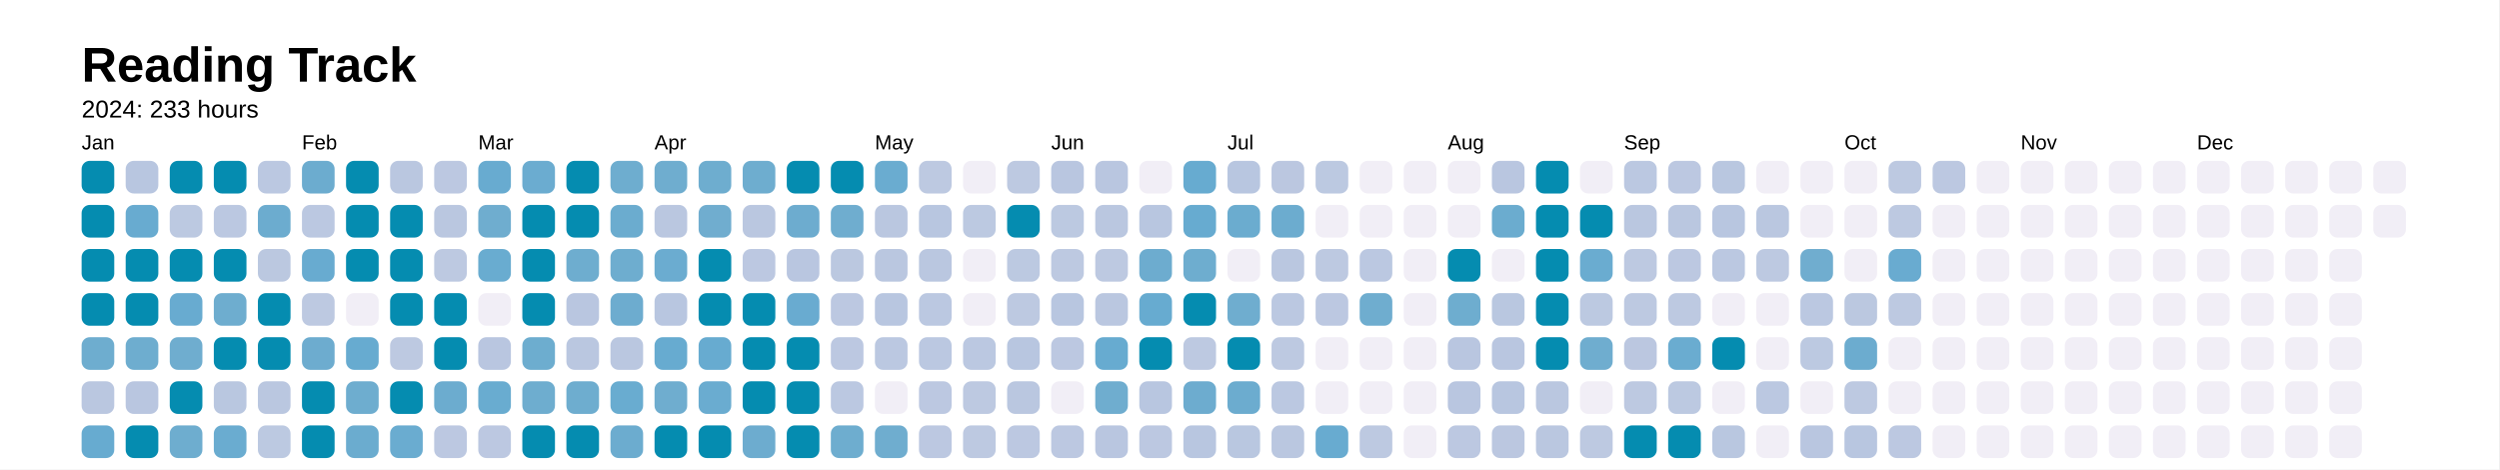
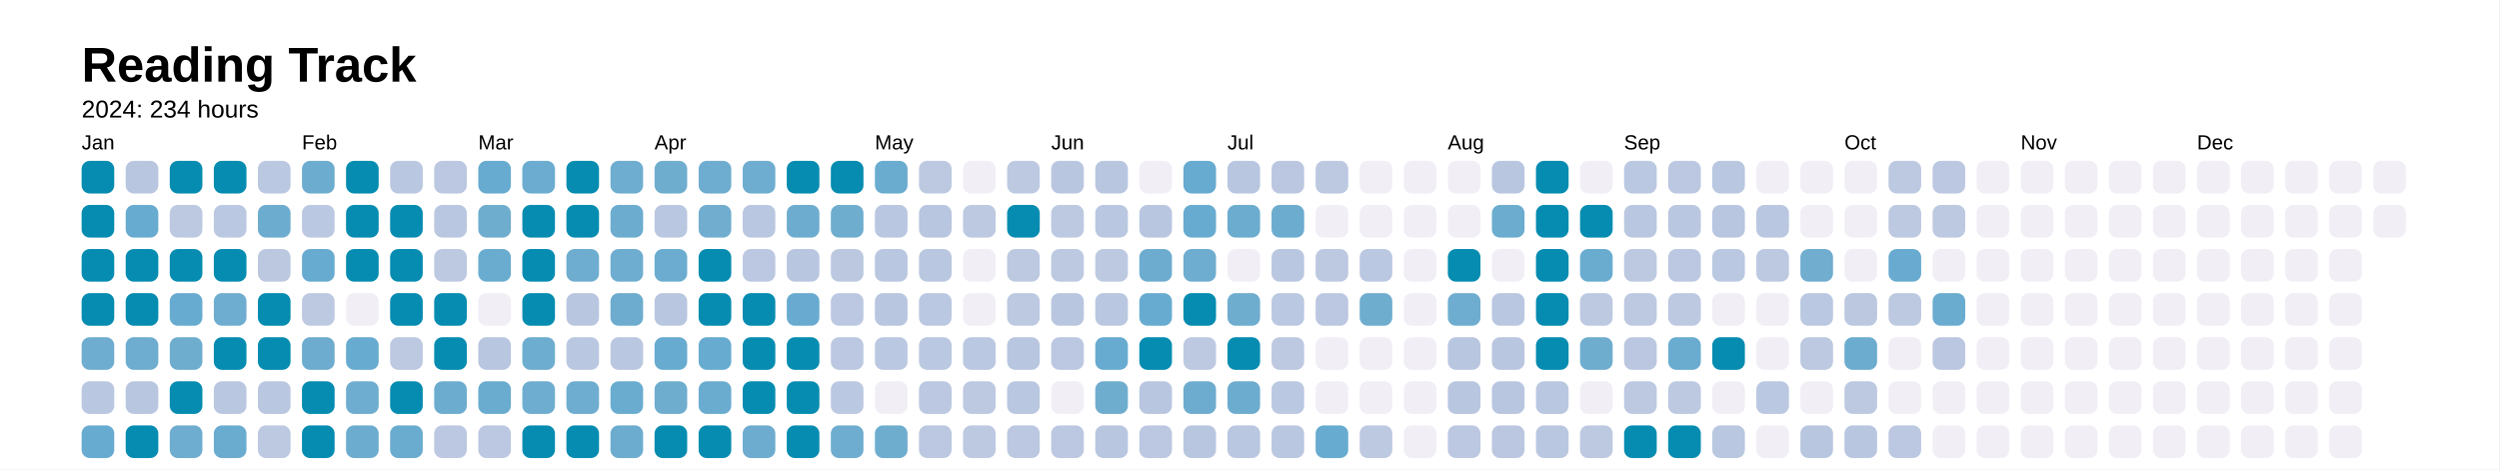
<svg xmlns="http://www.w3.org/2000/svg" baseProfile="full" height="57.5mm" version="1.1" viewBox="0,0,306.2,57.5" width="306.2mm">
  <defs />
  <rect fill="#FFFFFF" height="57.5" width="306.2" x="0" y="0" />
  <text fill="#000000" style="font-size:6px; font-family:Arial; font-weight:bold;" x="10" y="10">Reading Track</text>
-   <text fill="#000000" style="font-size:3px; font-family:Arial;" x="10" y="14.4">2024: 233 hours</text>
+   <text fill="#000000" style="font-size:3px; font-family:Arial;" x="10" y="14.4">2024: 234 hours</text>
  <text fill="#000000" style="font-size:2.5px; font-family:Arial" x="10" y="18.3">Jan</text>
  <rect fill="#058cb0" height="4" rx="1" ry="1" width="4" x="10" y="19.7" />
  <rect fill="#058cb0" height="4" rx="1" ry="1" width="4" x="10" y="25.1" />
  <rect fill="#058cb0" height="4" rx="1" ry="1" width="4" x="10" y="30.5" />
  <rect fill="#058cb0" height="4" rx="1" ry="1" width="4" x="10" y="35.9" />
  <rect fill="#6eadcf" height="4" rx="1" ry="1" width="4" x="10" y="41.3" />
  <rect fill="#bac7e0" height="4" rx="1" ry="1" width="4" x="10" y="46.7" />
  <rect fill="#67abd0" height="4" rx="1" ry="1" width="4" x="10" y="52.1" />
  <rect fill="#b8c6e0" height="4" rx="1" ry="1" width="4" x="15.4" y="19.7" />
  <rect fill="#68abd0" height="4" rx="1" ry="1" width="4" x="15.4" y="25.1" />
  <rect fill="#058cb0" height="4" rx="1" ry="1" width="4" x="15.4" y="30.5" />
  <rect fill="#058cb0" height="4" rx="1" ry="1" width="4" x="15.4" y="35.9" />
  <rect fill="#6eadcf" height="4" rx="1" ry="1" width="4" x="15.4" y="41.3" />
  <rect fill="#b9c6e0" height="4" rx="1" ry="1" width="4" x="15.4" y="46.7" />
  <rect fill="#058cb0" height="4" rx="1" ry="1" width="4" x="15.4" y="52.1" />
  <rect fill="#058cb0" height="4" rx="1" ry="1" width="4" x="20.8" y="19.7" />
  <rect fill="#bcc9e1" height="4" rx="1" ry="1" width="4" x="20.8" y="25.1" />
  <rect fill="#058cb0" height="4" rx="1" ry="1" width="4" x="20.8" y="30.5" />
  <rect fill="#68abd0" height="4" rx="1" ry="1" width="4" x="20.8" y="35.9" />
  <rect fill="#6fadcf" height="4" rx="1" ry="1" width="4" x="20.8" y="41.3" />
  <rect fill="#058cb0" height="4" rx="1" ry="1" width="4" x="20.8" y="46.7" />
  <rect fill="#6eadcf" height="4" rx="1" ry="1" width="4" x="20.8" y="52.1" />
  <rect fill="#058cb0" height="4" rx="1" ry="1" width="4" x="26.2" y="19.7" />
  <rect fill="#bbc8e1" height="4" rx="1" ry="1" width="4" x="26.2" y="25.1" />
  <rect fill="#058cb0" height="4" rx="1" ry="1" width="4" x="26.2" y="30.5" />
  <rect fill="#6eadcf" height="4" rx="1" ry="1" width="4" x="26.2" y="35.9" />
  <rect fill="#058cb0" height="4" rx="1" ry="1" width="4" x="26.2" y="41.3" />
  <rect fill="#b9c7e0" height="4" rx="1" ry="1" width="4" x="26.2" y="46.7" />
  <rect fill="#6aacd0" height="4" rx="1" ry="1" width="4" x="26.2" y="52.1" />
  <rect fill="#bbc8e1" height="4" rx="1" ry="1" width="4" x="31.6" y="19.7" />
  <rect fill="#6caccf" height="4" rx="1" ry="1" width="4" x="31.6" y="25.1" />
  <rect fill="#bbc8e0" height="4" rx="1" ry="1" width="4" x="31.6" y="30.5" />
  <rect fill="#058cb0" height="4" rx="1" ry="1" width="4" x="31.6" y="35.9" />
  <rect fill="#058cb0" height="4" rx="1" ry="1" width="4" x="31.6" y="41.3" />
  <rect fill="#bac7e0" height="4" rx="1" ry="1" width="4" x="31.6" y="46.7" />
  <rect fill="#bcc9e1" height="4" rx="1" ry="1" width="4" x="31.6" y="52.1" />
  <text fill="#000000" style="font-size:2.5px; font-family:Arial" x="37.0" y="18.3">Feb</text>
  <rect fill="#6caccf" height="4" rx="1" ry="1" width="4" x="37.0" y="19.7" />
  <rect fill="#bbc8e1" height="4" rx="1" ry="1" width="4" x="37.0" y="25.1" />
  <rect fill="#68abd0" height="4" rx="1" ry="1" width="4" x="37.0" y="30.5" />
  <rect fill="#bdc9e1" height="4" rx="1" ry="1" width="4" x="37.0" y="35.9" />
  <rect fill="#6daccf" height="4" rx="1" ry="1" width="4" x="37.0" y="41.3" />
  <rect fill="#058cb0" height="4" rx="1" ry="1" width="4" x="37.0" y="46.7" />
  <rect fill="#058cb0" height="4" rx="1" ry="1" width="4" x="37.0" y="52.1" />
  <rect fill="#058cb0" height="4" rx="1" ry="1" width="4" x="42.4" y="19.7" />
  <rect fill="#058cb0" height="4" rx="1" ry="1" width="4" x="42.4" y="25.1" />
  <rect fill="#058cb0" height="4" rx="1" ry="1" width="4" x="42.4" y="30.5" />
  <rect fill="#f1eef6" height="4" rx="1" ry="1" width="4" x="42.4" y="35.9" />
  <rect fill="#67abd0" height="4" rx="1" ry="1" width="4" x="42.4" y="41.3" />
  <rect fill="#6eadcf" height="4" rx="1" ry="1" width="4" x="42.4" y="46.7" />
  <rect fill="#6baccf" height="4" rx="1" ry="1" width="4" x="42.4" y="52.1" />
  <rect fill="#bac7e0" height="4" rx="1" ry="1" width="4" x="47.8" y="19.7" />
  <rect fill="#058cb0" height="4" rx="1" ry="1" width="4" x="47.8" y="25.1" />
  <rect fill="#058cb0" height="4" rx="1" ry="1" width="4" x="47.8" y="30.5" />
  <rect fill="#058cb0" height="4" rx="1" ry="1" width="4" x="47.8" y="35.9" />
  <rect fill="#bdc9e1" height="4" rx="1" ry="1" width="4" x="47.8" y="41.3" />
  <rect fill="#058cb0" height="4" rx="1" ry="1" width="4" x="47.8" y="46.7" />
  <rect fill="#6aacd0" height="4" rx="1" ry="1" width="4" x="47.8" y="52.1" />
  <rect fill="#bcc8e1" height="4" rx="1" ry="1" width="4" x="53.2" y="19.7" />
  <rect fill="#bac7e0" height="4" rx="1" ry="1" width="4" x="53.2" y="25.1" />
  <rect fill="#bdc9e1" height="4" rx="1" ry="1" width="4" x="53.2" y="30.5" />
  <rect fill="#058cb0" height="4" rx="1" ry="1" width="4" x="53.2" y="35.9" />
  <rect fill="#058cb0" height="4" rx="1" ry="1" width="4" x="53.2" y="41.3" />
  <rect fill="#6caccf" height="4" rx="1" ry="1" width="4" x="53.2" y="46.7" />
  <rect fill="#bcc8e1" height="4" rx="1" ry="1" width="4" x="53.2" y="52.1" />
  <text fill="#000000" style="font-size:2.5px; font-family:Arial" x="58.6" y="18.3">Mar</text>
  <rect fill="#68abd0" height="4" rx="1" ry="1" width="4" x="58.6" y="19.7" />
  <rect fill="#6fadcf" height="4" rx="1" ry="1" width="4" x="58.6" y="25.1" />
  <rect fill="#69acd0" height="4" rx="1" ry="1" width="4" x="58.6" y="30.5" />
  <rect fill="#f1eef6" height="4" rx="1" ry="1" width="4" x="58.6" y="35.9" />
  <rect fill="#b9c6e0" height="4" rx="1" ry="1" width="4" x="58.6" y="41.3" />
  <rect fill="#69acd0" height="4" rx="1" ry="1" width="4" x="58.6" y="46.7" />
  <rect fill="#bcc8e1" height="4" rx="1" ry="1" width="4" x="58.6" y="52.1" />
  <rect fill="#6bacd0" height="4" rx="1" ry="1" width="4" x="64" y="19.7" />
  <rect fill="#058cb0" height="4" rx="1" ry="1" width="4" x="64" y="25.1" />
  <rect fill="#058cb0" height="4" rx="1" ry="1" width="4" x="64" y="30.5" />
  <rect fill="#058cb0" height="4" rx="1" ry="1" width="4" x="64" y="35.9" />
  <rect fill="#6dadcf" height="4" rx="1" ry="1" width="4" x="64" y="41.3" />
  <rect fill="#6eadcf" height="4" rx="1" ry="1" width="4" x="64" y="46.7" />
  <rect fill="#058cb0" height="4" rx="1" ry="1" width="4" x="64" y="52.1" />
  <rect fill="#058cb0" height="4" rx="1" ry="1" width="4" x="69.4" y="19.7" />
  <rect fill="#058cb0" height="4" rx="1" ry="1" width="4" x="69.4" y="25.1" />
  <rect fill="#6eadcf" height="4" rx="1" ry="1" width="4" x="69.4" y="30.5" />
  <rect fill="#b9c6e0" height="4" rx="1" ry="1" width="4" x="69.4" y="35.9" />
  <rect fill="#bac7e0" height="4" rx="1" ry="1" width="4" x="69.4" y="41.3" />
  <rect fill="#6eadcf" height="4" rx="1" ry="1" width="4" x="69.4" y="46.7" />
  <rect fill="#058cb0" height="4" rx="1" ry="1" width="4" x="69.4" y="52.1" />
  <rect fill="#6eadcf" height="4" rx="1" ry="1" width="4" x="74.8" y="19.7" />
  <rect fill="#6baccf" height="4" rx="1" ry="1" width="4" x="74.8" y="25.1" />
  <rect fill="#6eadcf" height="4" rx="1" ry="1" width="4" x="74.8" y="30.5" />
  <rect fill="#6daccf" height="4" rx="1" ry="1" width="4" x="74.8" y="35.9" />
  <rect fill="#bac7e0" height="4" rx="1" ry="1" width="4" x="74.8" y="41.3" />
  <rect fill="#69acd0" height="4" rx="1" ry="1" width="4" x="74.8" y="46.7" />
  <rect fill="#6caccf" height="4" rx="1" ry="1" width="4" x="74.8" y="52.1" />
  <text fill="#000000" style="font-size:2.5px; font-family:Arial" x="80.2" y="18.3">Apr</text>
  <rect fill="#6fadcf" height="4" rx="1" ry="1" width="4" x="80.2" y="19.7" />
  <rect fill="#bac7e0" height="4" rx="1" ry="1" width="4" x="80.2" y="25.1" />
  <rect fill="#6bacd0" height="4" rx="1" ry="1" width="4" x="80.2" y="30.5" />
  <rect fill="#b8c6e0" height="4" rx="1" ry="1" width="4" x="80.2" y="35.9" />
  <rect fill="#67abd0" height="4" rx="1" ry="1" width="4" x="80.2" y="41.3" />
  <rect fill="#6fadcf" height="4" rx="1" ry="1" width="4" x="80.2" y="46.7" />
  <rect fill="#058cb0" height="4" rx="1" ry="1" width="4" x="80.2" y="52.1" />
  <rect fill="#6eadcf" height="4" rx="1" ry="1" width="4" x="85.6" y="19.7" />
  <rect fill="#70adcf" height="4" rx="1" ry="1" width="4" x="85.6" y="25.1" />
  <rect fill="#058cb0" height="4" rx="1" ry="1" width="4" x="85.6" y="30.5" />
  <rect fill="#058cb0" height="4" rx="1" ry="1" width="4" x="85.6" y="35.9" />
  <rect fill="#67abd0" height="4" rx="1" ry="1" width="4" x="85.6" y="41.3" />
  <rect fill="#6aacd0" height="4" rx="1" ry="1" width="4" x="85.6" y="46.7" />
  <rect fill="#058cb0" height="4" rx="1" ry="1" width="4" x="85.6" y="52.1" />
  <rect fill="#6eadcf" height="4" rx="1" ry="1" width="4" x="91" y="19.7" />
  <rect fill="#bac7e0" height="4" rx="1" ry="1" width="4" x="91" y="25.1" />
  <rect fill="#bcc8e1" height="4" rx="1" ry="1" width="4" x="91" y="30.5" />
  <rect fill="#058cb0" height="4" rx="1" ry="1" width="4" x="91" y="35.9" />
  <rect fill="#058cb0" height="4" rx="1" ry="1" width="4" x="91" y="41.3" />
  <rect fill="#058cb0" height="4" rx="1" ry="1" width="4" x="91" y="46.7" />
  <rect fill="#6daccf" height="4" rx="1" ry="1" width="4" x="91" y="52.1" />
  <rect fill="#058cb0" height="4" rx="1" ry="1" width="4" x="96.4" y="19.7" />
  <rect fill="#6daccf" height="4" rx="1" ry="1" width="4" x="96.4" y="25.1" />
  <rect fill="#b9c6e0" height="4" rx="1" ry="1" width="4" x="96.4" y="30.5" />
  <rect fill="#69abd0" height="4" rx="1" ry="1" width="4" x="96.4" y="35.9" />
  <rect fill="#058cb0" height="4" rx="1" ry="1" width="4" x="96.4" y="41.3" />
  <rect fill="#058cb0" height="4" rx="1" ry="1" width="4" x="96.4" y="46.7" />
  <rect fill="#058cb0" height="4" rx="1" ry="1" width="4" x="96.4" y="52.1" />
  <rect fill="#058cb0" height="4" rx="1" ry="1" width="4" x="101.8" y="19.7" />
  <rect fill="#6fadcf" height="4" rx="1" ry="1" width="4" x="101.8" y="25.1" />
  <rect fill="#bbc8e0" height="4" rx="1" ry="1" width="4" x="101.8" y="30.5" />
  <rect fill="#bcc8e1" height="4" rx="1" ry="1" width="4" x="101.8" y="35.9" />
  <rect fill="#bcc8e1" height="4" rx="1" ry="1" width="4" x="101.8" y="41.3" />
  <rect fill="#bbc8e1" height="4" rx="1" ry="1" width="4" x="101.8" y="46.7" />
  <rect fill="#6eadcf" height="4" rx="1" ry="1" width="4" x="101.8" y="52.1" />
  <text fill="#000000" style="font-size:2.5px; font-family:Arial" x="107.2" y="18.3">May</text>
  <rect fill="#6aacd0" height="4" rx="1" ry="1" width="4" x="107.2" y="19.7" />
  <rect fill="#bac7e0" height="4" rx="1" ry="1" width="4" x="107.2" y="25.1" />
  <rect fill="#bac7e0" height="4" rx="1" ry="1" width="4" x="107.2" y="30.5" />
  <rect fill="#b8c6e0" height="4" rx="1" ry="1" width="4" x="107.2" y="35.9" />
  <rect fill="#bbc8e1" height="4" rx="1" ry="1" width="4" x="107.2" y="41.3" />
  <rect fill="#f1eef6" height="4" rx="1" ry="1" width="4" x="107.2" y="46.7" />
  <rect fill="#6fadcf" height="4" rx="1" ry="1" width="4" x="107.2" y="52.1" />
  <rect fill="#bdc9e1" height="4" rx="1" ry="1" width="4" x="112.6" y="19.7" />
  <rect fill="#b8c6e0" height="4" rx="1" ry="1" width="4" x="112.6" y="25.1" />
  <rect fill="#bac7e0" height="4" rx="1" ry="1" width="4" x="112.6" y="30.5" />
  <rect fill="#bbc8e1" height="4" rx="1" ry="1" width="4" x="112.6" y="35.9" />
  <rect fill="#bbc8e1" height="4" rx="1" ry="1" width="4" x="112.6" y="41.3" />
  <rect fill="#bcc8e1" height="4" rx="1" ry="1" width="4" x="112.6" y="46.7" />
  <rect fill="#bcc8e1" height="4" rx="1" ry="1" width="4" x="112.6" y="52.1" />
  <rect fill="#f1eef6" height="4" rx="1" ry="1" width="4" x="118" y="19.7" />
  <rect fill="#bcc9e1" height="4" rx="1" ry="1" width="4" x="118" y="25.1" />
  <rect fill="#f1eef6" height="4" rx="1" ry="1" width="4" x="118" y="30.5" />
  <rect fill="#f1eef6" height="4" rx="1" ry="1" width="4" x="118" y="35.9" />
  <rect fill="#bbc8e1" height="4" rx="1" ry="1" width="4" x="118" y="41.3" />
  <rect fill="#bdc9e1" height="4" rx="1" ry="1" width="4" x="118" y="46.7" />
  <rect fill="#bdc9e1" height="4" rx="1" ry="1" width="4" x="118" y="52.1" />
  <rect fill="#bdc9e1" height="4" rx="1" ry="1" width="4" x="123.4" y="19.7" />
  <rect fill="#058cb0" height="4" rx="1" ry="1" width="4" x="123.4" y="25.1" />
  <rect fill="#bcc9e1" height="4" rx="1" ry="1" width="4" x="123.4" y="30.5" />
  <rect fill="#bdc9e1" height="4" rx="1" ry="1" width="4" x="123.4" y="35.9" />
  <rect fill="#b8c6e0" height="4" rx="1" ry="1" width="4" x="123.4" y="41.3" />
  <rect fill="#bac7e0" height="4" rx="1" ry="1" width="4" x="123.4" y="46.7" />
  <rect fill="#bcc8e1" height="4" rx="1" ry="1" width="4" x="123.4" y="52.1" />
  <text fill="#000000" style="font-size:2.5px; font-family:Arial" x="128.8" y="18.3">Jun</text>
  <rect fill="#b9c6e0" height="4" rx="1" ry="1" width="4" x="128.8" y="19.7" />
  <rect fill="#bcc9e1" height="4" rx="1" ry="1" width="4" x="128.8" y="25.1" />
  <rect fill="#bdc9e1" height="4" rx="1" ry="1" width="4" x="128.8" y="30.5" />
  <rect fill="#b8c6e0" height="4" rx="1" ry="1" width="4" x="128.8" y="35.9" />
  <rect fill="#bcc8e1" height="4" rx="1" ry="1" width="4" x="128.8" y="41.3" />
  <rect fill="#f1eef6" height="4" rx="1" ry="1" width="4" x="128.8" y="46.7" />
  <rect fill="#bcc8e1" height="4" rx="1" ry="1" width="4" x="128.8" y="52.1" />
  <rect fill="#b9c6e0" height="4" rx="1" ry="1" width="4" x="134.2" y="19.7" />
  <rect fill="#bac7e0" height="4" rx="1" ry="1" width="4" x="134.2" y="25.1" />
  <rect fill="#bdc9e1" height="4" rx="1" ry="1" width="4" x="134.2" y="30.5" />
  <rect fill="#bac7e0" height="4" rx="1" ry="1" width="4" x="134.2" y="35.9" />
  <rect fill="#67abd0" height="4" rx="1" ry="1" width="4" x="134.2" y="41.3" />
  <rect fill="#6fadcf" height="4" rx="1" ry="1" width="4" x="134.2" y="46.7" />
  <rect fill="#b9c6e0" height="4" rx="1" ry="1" width="4" x="134.2" y="52.1" />
  <rect fill="#f1eef6" height="4" rx="1" ry="1" width="4" x="139.6" y="19.7" />
  <rect fill="#b8c6e0" height="4" rx="1" ry="1" width="4" x="139.6" y="25.1" />
  <rect fill="#6daccf" height="4" rx="1" ry="1" width="4" x="139.6" y="30.5" />
  <rect fill="#67abd0" height="4" rx="1" ry="1" width="4" x="139.6" y="35.9" />
  <rect fill="#058cb0" height="4" rx="1" ry="1" width="4" x="139.6" y="41.3" />
  <rect fill="#b8c6e0" height="4" rx="1" ry="1" width="4" x="139.6" y="46.7" />
  <rect fill="#bcc8e1" height="4" rx="1" ry="1" width="4" x="139.6" y="52.1" />
  <rect fill="#67abd0" height="4" rx="1" ry="1" width="4" x="145" y="19.7" />
  <rect fill="#67abd0" height="4" rx="1" ry="1" width="4" x="145" y="25.1" />
  <rect fill="#6eadcf" height="4" rx="1" ry="1" width="4" x="145" y="30.5" />
  <rect fill="#058cb0" height="4" rx="1" ry="1" width="4" x="145" y="35.9" />
  <rect fill="#bdc9e1" height="4" rx="1" ry="1" width="4" x="145" y="41.3" />
  <rect fill="#6daccf" height="4" rx="1" ry="1" width="4" x="145" y="46.7" />
  <rect fill="#b8c6e0" height="4" rx="1" ry="1" width="4" x="145" y="52.1" />
  <text fill="#000000" style="font-size:2.5px; font-family:Arial" x="150.4" y="18.3">Jul</text>
  <rect fill="#b8c6e0" height="4" rx="1" ry="1" width="4" x="150.4" y="19.7" />
  <rect fill="#6baccf" height="4" rx="1" ry="1" width="4" x="150.4" y="25.1" />
  <rect fill="#f1eef6" height="4" rx="1" ry="1" width="4" x="150.4" y="30.5" />
  <rect fill="#6fadcf" height="4" rx="1" ry="1" width="4" x="150.4" y="35.9" />
  <rect fill="#058cb0" height="4" rx="1" ry="1" width="4" x="150.4" y="41.3" />
  <rect fill="#6caccf" height="4" rx="1" ry="1" width="4" x="150.4" y="46.7" />
  <rect fill="#b9c7e0" height="4" rx="1" ry="1" width="4" x="150.4" y="52.1" />
  <rect fill="#bbc7e0" height="4" rx="1" ry="1" width="4" x="155.8" y="19.7" />
  <rect fill="#6caccf" height="4" rx="1" ry="1" width="4" x="155.8" y="25.1" />
  <rect fill="#bac7e0" height="4" rx="1" ry="1" width="4" x="155.8" y="30.5" />
  <rect fill="#bbc8e1" height="4" rx="1" ry="1" width="4" x="155.8" y="35.9" />
  <rect fill="#bdc9e1" height="4" rx="1" ry="1" width="4" x="155.8" y="41.3" />
  <rect fill="#bbc8e1" height="4" rx="1" ry="1" width="4" x="155.8" y="46.7" />
  <rect fill="#bac7e0" height="4" rx="1" ry="1" width="4" x="155.8" y="52.1" />
  <rect fill="#bcc9e1" height="4" rx="1" ry="1" width="4" x="161.2" y="19.7" />
  <rect fill="#f1eef6" height="4" rx="1" ry="1" width="4" x="161.2" y="25.1" />
  <rect fill="#bdc9e1" height="4" rx="1" ry="1" width="4" x="161.2" y="30.5" />
  <rect fill="#bcc8e1" height="4" rx="1" ry="1" width="4" x="161.2" y="35.9" />
  <rect fill="#f1eef6" height="4" rx="1" ry="1" width="4" x="161.2" y="41.3" />
  <rect fill="#f1eef6" height="4" rx="1" ry="1" width="4" x="161.2" y="46.7" />
  <rect fill="#68abd0" height="4" rx="1" ry="1" width="4" x="161.2" y="52.1" />
  <rect fill="#f1eef6" height="4" rx="1" ry="1" width="4" x="166.6" y="19.7" />
  <rect fill="#f1eef6" height="4" rx="1" ry="1" width="4" x="166.6" y="25.1" />
  <rect fill="#bbc8e1" height="4" rx="1" ry="1" width="4" x="166.6" y="30.5" />
  <rect fill="#6fadcf" height="4" rx="1" ry="1" width="4" x="166.6" y="35.9" />
  <rect fill="#f1eef6" height="4" rx="1" ry="1" width="4" x="166.6" y="41.3" />
  <rect fill="#f1eef6" height="4" rx="1" ry="1" width="4" x="166.6" y="46.7" />
  <rect fill="#bdc9e1" height="4" rx="1" ry="1" width="4" x="166.6" y="52.1" />
  <rect fill="#f1eef6" height="4" rx="1" ry="1" width="4" x="172" y="19.7" />
  <rect fill="#f1eef6" height="4" rx="1" ry="1" width="4" x="172" y="25.1" />
  <rect fill="#f1eef6" height="4" rx="1" ry="1" width="4" x="172" y="30.5" />
  <rect fill="#f1eef6" height="4" rx="1" ry="1" width="4" x="172" y="35.9" />
  <rect fill="#f1eef6" height="4" rx="1" ry="1" width="4" x="172" y="41.3" />
  <rect fill="#f1eef6" height="4" rx="1" ry="1" width="4" x="172" y="46.7" />
  <rect fill="#f1eef6" height="4" rx="1" ry="1" width="4" x="172" y="52.1" />
  <text fill="#000000" style="font-size:2.5px; font-family:Arial" x="177.4" y="18.3">Aug</text>
  <rect fill="#f1eef6" height="4" rx="1" ry="1" width="4" x="177.4" y="19.7" />
  <rect fill="#f1eef6" height="4" rx="1" ry="1" width="4" x="177.4" y="25.1" />
  <rect fill="#058cb0" height="4" rx="1" ry="1" width="4" x="177.4" y="30.5" />
  <rect fill="#6eadcf" height="4" rx="1" ry="1" width="4" x="177.4" y="35.9" />
  <rect fill="#b9c6e0" height="4" rx="1" ry="1" width="4" x="177.4" y="41.3" />
  <rect fill="#b9c6e0" height="4" rx="1" ry="1" width="4" x="177.4" y="46.7" />
  <rect fill="#bcc8e1" height="4" rx="1" ry="1" width="4" x="177.4" y="52.1" />
  <rect fill="#b9c6e0" height="4" rx="1" ry="1" width="4" x="182.8" y="19.7" />
  <rect fill="#6baccf" height="4" rx="1" ry="1" width="4" x="182.8" y="25.1" />
  <rect fill="#f1eef6" height="4" rx="1" ry="1" width="4" x="182.8" y="30.5" />
  <rect fill="#b9c7e0" height="4" rx="1" ry="1" width="4" x="182.8" y="35.9" />
  <rect fill="#b9c6e0" height="4" rx="1" ry="1" width="4" x="182.8" y="41.3" />
  <rect fill="#b8c6e0" height="4" rx="1" ry="1" width="4" x="182.8" y="46.7" />
  <rect fill="#bbc7e0" height="4" rx="1" ry="1" width="4" x="182.8" y="52.1" />
  <rect fill="#058cb0" height="4" rx="1" ry="1" width="4" x="188.2" y="19.7" />
  <rect fill="#058cb0" height="4" rx="1" ry="1" width="4" x="188.2" y="25.1" />
  <rect fill="#058cb0" height="4" rx="1" ry="1" width="4" x="188.2" y="30.5" />
  <rect fill="#058cb0" height="4" rx="1" ry="1" width="4" x="188.2" y="35.9" />
  <rect fill="#058cb0" height="4" rx="1" ry="1" width="4" x="188.2" y="41.3" />
  <rect fill="#bac7e0" height="4" rx="1" ry="1" width="4" x="188.2" y="46.7" />
  <rect fill="#bac7e0" height="4" rx="1" ry="1" width="4" x="188.2" y="52.1" />
  <rect fill="#f1eef6" height="4" rx="1" ry="1" width="4" x="193.6" y="19.7" />
  <rect fill="#058cb0" height="4" rx="1" ry="1" width="4" x="193.6" y="25.1" />
  <rect fill="#6aacd0" height="4" rx="1" ry="1" width="4" x="193.6" y="30.5" />
  <rect fill="#bcc9e1" height="4" rx="1" ry="1" width="4" x="193.6" y="35.9" />
  <rect fill="#6fadcf" height="4" rx="1" ry="1" width="4" x="193.6" y="41.3" />
  <rect fill="#f1eef6" height="4" rx="1" ry="1" width="4" x="193.6" y="46.7" />
  <rect fill="#bdc9e1" height="4" rx="1" ry="1" width="4" x="193.6" y="52.1" />
  <text fill="#000000" style="font-size:2.5px; font-family:Arial" x="199" y="18.3">Sep</text>
  <rect fill="#bbc8e1" height="4" rx="1" ry="1" width="4" x="199" y="19.7" />
  <rect fill="#bac7e0" height="4" rx="1" ry="1" width="4" x="199" y="25.1" />
  <rect fill="#bdc9e1" height="4" rx="1" ry="1" width="4" x="199" y="30.5" />
  <rect fill="#bdc9e1" height="4" rx="1" ry="1" width="4" x="199" y="35.9" />
  <rect fill="#bbc7e0" height="4" rx="1" ry="1" width="4" x="199" y="41.3" />
  <rect fill="#bdc9e1" height="4" rx="1" ry="1" width="4" x="199" y="46.7" />
  <rect fill="#058cb0" height="4" rx="1" ry="1" width="4" x="199" y="52.1" />
  <rect fill="#bcc8e1" height="4" rx="1" ry="1" width="4" x="204.4" y="19.7" />
  <rect fill="#bac7e0" height="4" rx="1" ry="1" width="4" x="204.4" y="25.1" />
  <rect fill="#bcc8e1" height="4" rx="1" ry="1" width="4" x="204.4" y="30.5" />
  <rect fill="#bdc9e1" height="4" rx="1" ry="1" width="4" x="204.4" y="35.9" />
  <rect fill="#6aacd0" height="4" rx="1" ry="1" width="4" x="204.4" y="41.3" />
  <rect fill="#bcc9e1" height="4" rx="1" ry="1" width="4" x="204.4" y="46.7" />
  <rect fill="#058cb0" height="4" rx="1" ry="1" width="4" x="204.4" y="52.1" />
  <rect fill="#b9c7e0" height="4" rx="1" ry="1" width="4" x="209.8" y="19.7" />
  <rect fill="#b8c6e0" height="4" rx="1" ry="1" width="4" x="209.8" y="25.1" />
  <rect fill="#bbc8e1" height="4" rx="1" ry="1" width="4" x="209.8" y="30.5" />
  <rect fill="#f1eef6" height="4" rx="1" ry="1" width="4" x="209.8" y="35.9" />
  <rect fill="#058cb0" height="4" rx="1" ry="1" width="4" x="209.8" y="41.3" />
  <rect fill="#f1eef6" height="4" rx="1" ry="1" width="4" x="209.8" y="46.7" />
  <rect fill="#b9c7e0" height="4" rx="1" ry="1" width="4" x="209.8" y="52.1" />
  <rect fill="#f1eef6" height="4" rx="1" ry="1" width="4" x="215.2" y="19.7" />
  <rect fill="#bac7e0" height="4" rx="1" ry="1" width="4" x="215.2" y="25.1" />
  <rect fill="#bdc9e1" height="4" rx="1" ry="1" width="4" x="215.2" y="30.5" />
  <rect fill="#f1eef6" height="4" rx="1" ry="1" width="4" x="215.2" y="35.9" />
  <rect fill="#f1eef6" height="4" rx="1" ry="1" width="4" x="215.2" y="41.3" />
  <rect fill="#bbc8e1" height="4" rx="1" ry="1" width="4" x="215.2" y="46.7" />
  <rect fill="#f1eef6" height="4" rx="1" ry="1" width="4" x="215.2" y="52.1" />
  <rect fill="#f1eef6" height="4" rx="1" ry="1" width="4" x="220.6" y="19.7" />
  <rect fill="#f1eef6" height="4" rx="1" ry="1" width="4" x="220.6" y="25.1" />
  <rect fill="#70adcf" height="4" rx="1" ry="1" width="4" x="220.6" y="30.5" />
  <rect fill="#bbc8e1" height="4" rx="1" ry="1" width="4" x="220.6" y="35.9" />
  <rect fill="#bcc9e1" height="4" rx="1" ry="1" width="4" x="220.6" y="41.3" />
  <rect fill="#f1eef6" height="4" rx="1" ry="1" width="4" x="220.6" y="46.7" />
  <rect fill="#b9c6e0" height="4" rx="1" ry="1" width="4" x="220.6" y="52.1" />
  <text fill="#000000" style="font-size:2.5px; font-family:Arial" x="226" y="18.3">Oct</text>
  <rect fill="#f1eef6" height="4" rx="1" ry="1" width="4" x="226" y="19.7" />
  <rect fill="#f1eef6" height="4" rx="1" ry="1" width="4" x="226" y="25.1" />
  <rect fill="#f1eef6" height="4" rx="1" ry="1" width="4" x="226" y="30.5" />
  <rect fill="#bbc8e0" height="4" rx="1" ry="1" width="4" x="226" y="35.9" />
  <rect fill="#6caccf" height="4" rx="1" ry="1" width="4" x="226" y="41.3" />
  <rect fill="#bdc9e1" height="4" rx="1" ry="1" width="4" x="226" y="46.7" />
  <rect fill="#b8c6e0" height="4" rx="1" ry="1" width="4" x="226" y="52.1" />
  <rect fill="#bdc9e1" height="4" rx="1" ry="1" width="4" x="231.4" y="19.7" />
  <rect fill="#bdc9e1" height="4" rx="1" ry="1" width="4" x="231.4" y="25.1" />
  <rect fill="#69abd0" height="4" rx="1" ry="1" width="4" x="231.4" y="30.5" />
  <rect fill="#bdc9e1" height="4" rx="1" ry="1" width="4" x="231.4" y="35.9" />
  <rect fill="#f1eef6" height="4" rx="1" ry="1" width="4" x="231.4" y="41.3" />
  <rect fill="#f1eef6" height="4" rx="1" ry="1" width="4" x="231.4" y="46.7" />
  <rect fill="#bcc8e1" height="4" rx="1" ry="1" width="4" x="231.4" y="52.1" />
  <rect fill="#bcc8e1" height="4" rx="1" ry="1" width="4" x="236.8" y="19.7" />
-   <rect fill="#f1eef6" height="4" rx="1" ry="1" width="4" x="236.8" y="25.1" />
+   <rect fill="#bdc9e1" height="4" rx="1" ry="1" width="4" x="236.8" y="25.1" />
  <rect fill="#f1eef6" height="4" rx="1" ry="1" width="4" x="236.8" y="30.5" />
-   <rect fill="#f1eef6" height="4" rx="1" ry="1" width="4" x="236.8" y="35.9" />
-   <rect fill="#f1eef6" height="4" rx="1" ry="1" width="4" x="236.8" y="41.3" />
+   <rect fill="#6aacd0" height="4" rx="1" ry="1" width="4" x="236.8" y="35.9" />
+   <rect fill="#bbc7e0" height="4" rx="1" ry="1" width="4" x="236.8" y="41.3" />
  <rect fill="#f1eef6" height="4" rx="1" ry="1" width="4" x="236.8" y="46.7" />
  <rect fill="#f1eef6" height="4" rx="1" ry="1" width="4" x="236.8" y="52.1" />
  <rect fill="#f1eef6" height="4" rx="1" ry="1" width="4" x="242.2" y="19.7" />
  <rect fill="#f1eef6" height="4" rx="1" ry="1" width="4" x="242.2" y="25.1" />
  <rect fill="#f1eef6" height="4" rx="1" ry="1" width="4" x="242.2" y="30.5" />
  <rect fill="#f1eef6" height="4" rx="1" ry="1" width="4" x="242.2" y="35.9" />
  <rect fill="#f1eef6" height="4" rx="1" ry="1" width="4" x="242.2" y="41.3" />
  <rect fill="#f1eef6" height="4" rx="1" ry="1" width="4" x="242.2" y="46.7" />
  <rect fill="#f1eef6" height="4" rx="1" ry="1" width="4" x="242.2" y="52.1" />
  <text fill="#000000" style="font-size:2.5px; font-family:Arial" x="247.6" y="18.3">Nov</text>
  <rect fill="#f1eef6" height="4" rx="1" ry="1" width="4" x="247.6" y="19.7" />
  <rect fill="#f1eef6" height="4" rx="1" ry="1" width="4" x="247.6" y="25.1" />
  <rect fill="#f1eef6" height="4" rx="1" ry="1" width="4" x="247.6" y="30.5" />
  <rect fill="#f1eef6" height="4" rx="1" ry="1" width="4" x="247.6" y="35.9" />
  <rect fill="#f1eef6" height="4" rx="1" ry="1" width="4" x="247.6" y="41.3" />
  <rect fill="#f1eef6" height="4" rx="1" ry="1" width="4" x="247.6" y="46.7" />
  <rect fill="#f1eef6" height="4" rx="1" ry="1" width="4" x="247.6" y="52.1" />
  <rect fill="#f1eef6" height="4" rx="1" ry="1" width="4" x="253" y="19.7" />
  <rect fill="#f1eef6" height="4" rx="1" ry="1" width="4" x="253" y="25.1" />
  <rect fill="#f1eef6" height="4" rx="1" ry="1" width="4" x="253" y="30.5" />
  <rect fill="#f1eef6" height="4" rx="1" ry="1" width="4" x="253" y="35.9" />
  <rect fill="#f1eef6" height="4" rx="1" ry="1" width="4" x="253" y="41.3" />
  <rect fill="#f1eef6" height="4" rx="1" ry="1" width="4" x="253" y="46.7" />
  <rect fill="#f1eef6" height="4" rx="1" ry="1" width="4" x="253" y="52.1" />
  <rect fill="#f1eef6" height="4" rx="1" ry="1" width="4" x="258.4" y="19.7" />
  <rect fill="#f1eef6" height="4" rx="1" ry="1" width="4" x="258.4" y="25.1" />
  <rect fill="#f1eef6" height="4" rx="1" ry="1" width="4" x="258.4" y="30.5" />
  <rect fill="#f1eef6" height="4" rx="1" ry="1" width="4" x="258.4" y="35.9" />
  <rect fill="#f1eef6" height="4" rx="1" ry="1" width="4" x="258.4" y="41.3" />
  <rect fill="#f1eef6" height="4" rx="1" ry="1" width="4" x="258.4" y="46.7" />
  <rect fill="#f1eef6" height="4" rx="1" ry="1" width="4" x="258.4" y="52.1" />
  <rect fill="#f1eef6" height="4" rx="1" ry="1" width="4" x="263.8" y="19.7" />
  <rect fill="#f1eef6" height="4" rx="1" ry="1" width="4" x="263.8" y="25.1" />
  <rect fill="#f1eef6" height="4" rx="1" ry="1" width="4" x="263.8" y="30.5" />
  <rect fill="#f1eef6" height="4" rx="1" ry="1" width="4" x="263.8" y="35.9" />
  <rect fill="#f1eef6" height="4" rx="1" ry="1" width="4" x="263.8" y="41.3" />
  <rect fill="#f1eef6" height="4" rx="1" ry="1" width="4" x="263.8" y="46.7" />
  <rect fill="#f1eef6" height="4" rx="1" ry="1" width="4" x="263.8" y="52.1" />
  <text fill="#000000" style="font-size:2.5px; font-family:Arial" x="269.2" y="18.3">Dec</text>
  <rect fill="#f1eef6" height="4" rx="1" ry="1" width="4" x="269.2" y="19.7" />
  <rect fill="#f1eef6" height="4" rx="1" ry="1" width="4" x="269.2" y="25.1" />
  <rect fill="#f1eef6" height="4" rx="1" ry="1" width="4" x="269.2" y="30.5" />
  <rect fill="#f1eef6" height="4" rx="1" ry="1" width="4" x="269.2" y="35.9" />
  <rect fill="#f1eef6" height="4" rx="1" ry="1" width="4" x="269.2" y="41.3" />
  <rect fill="#f1eef6" height="4" rx="1" ry="1" width="4" x="269.2" y="46.7" />
  <rect fill="#f1eef6" height="4" rx="1" ry="1" width="4" x="269.2" y="52.1" />
  <rect fill="#f1eef6" height="4" rx="1" ry="1" width="4" x="274.6" y="19.7" />
  <rect fill="#f1eef6" height="4" rx="1" ry="1" width="4" x="274.6" y="25.1" />
  <rect fill="#f1eef6" height="4" rx="1" ry="1" width="4" x="274.6" y="30.5" />
  <rect fill="#f1eef6" height="4" rx="1" ry="1" width="4" x="274.6" y="35.9" />
  <rect fill="#f1eef6" height="4" rx="1" ry="1" width="4" x="274.6" y="41.3" />
  <rect fill="#f1eef6" height="4" rx="1" ry="1" width="4" x="274.6" y="46.7" />
  <rect fill="#f1eef6" height="4" rx="1" ry="1" width="4" x="274.6" y="52.1" />
  <rect fill="#f1eef6" height="4" rx="1" ry="1" width="4" x="280" y="19.7" />
  <rect fill="#f1eef6" height="4" rx="1" ry="1" width="4" x="280" y="25.1" />
  <rect fill="#f1eef6" height="4" rx="1" ry="1" width="4" x="280" y="30.5" />
  <rect fill="#f1eef6" height="4" rx="1" ry="1" width="4" x="280" y="35.9" />
  <rect fill="#f1eef6" height="4" rx="1" ry="1" width="4" x="280" y="41.3" />
  <rect fill="#f1eef6" height="4" rx="1" ry="1" width="4" x="280" y="46.7" />
  <rect fill="#f1eef6" height="4" rx="1" ry="1" width="4" x="280" y="52.1" />
  <rect fill="#f1eef6" height="4" rx="1" ry="1" width="4" x="285.4" y="19.7" />
  <rect fill="#f1eef6" height="4" rx="1" ry="1" width="4" x="285.4" y="25.1" />
  <rect fill="#f1eef6" height="4" rx="1" ry="1" width="4" x="285.4" y="30.5" />
  <rect fill="#f1eef6" height="4" rx="1" ry="1" width="4" x="285.4" y="35.9" />
  <rect fill="#f1eef6" height="4" rx="1" ry="1" width="4" x="285.4" y="41.3" />
  <rect fill="#f1eef6" height="4" rx="1" ry="1" width="4" x="285.4" y="46.7" />
  <rect fill="#f1eef6" height="4" rx="1" ry="1" width="4" x="285.4" y="52.1" />
  <rect fill="#f1eef6" height="4" rx="1" ry="1" width="4" x="290.8" y="19.7" />
  <rect fill="#f1eef6" height="4" rx="1" ry="1" width="4" x="290.8" y="25.1" />
</svg>
